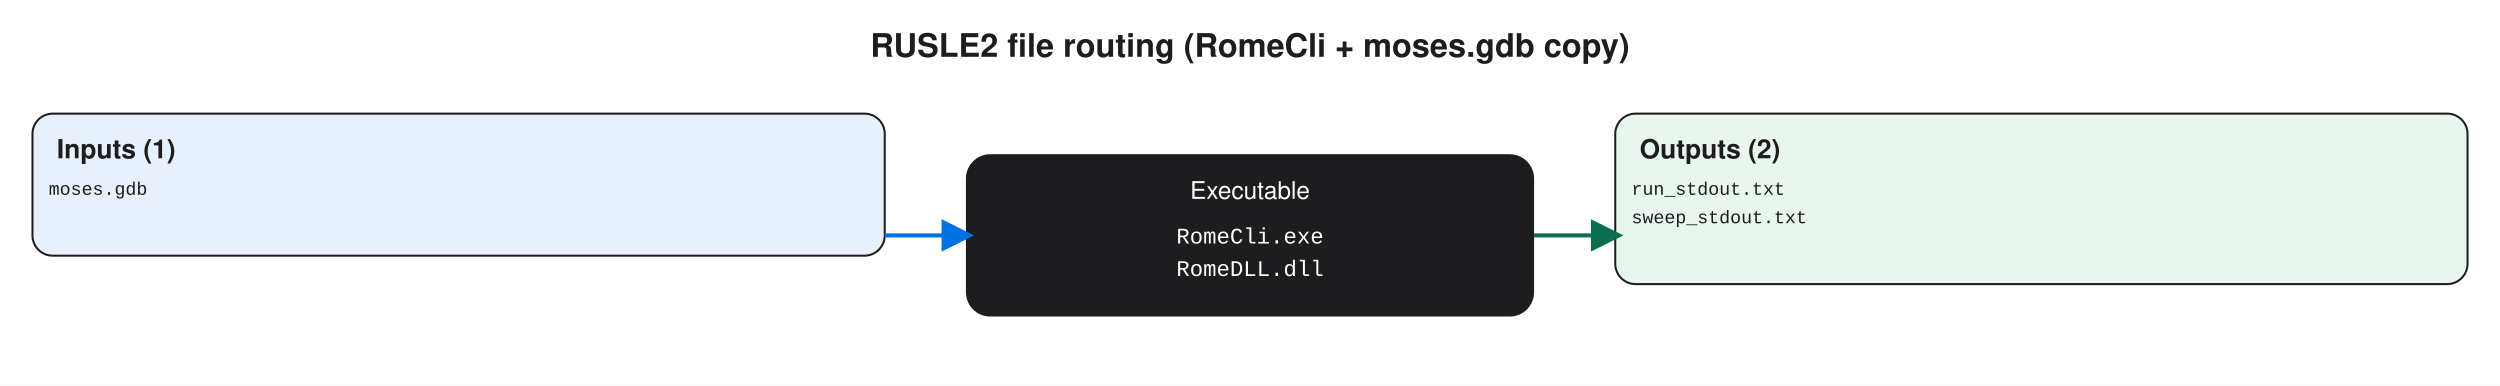
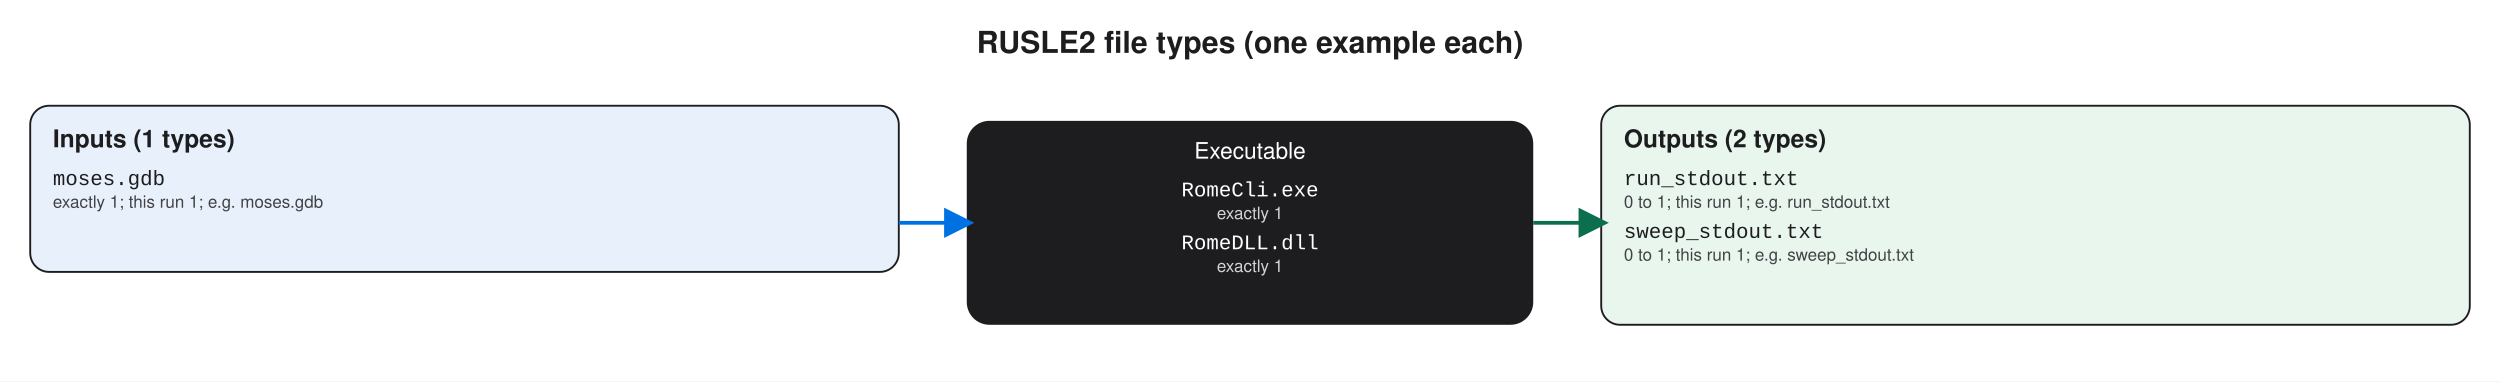
- <svg xmlns="http://www.w3.org/2000/svg" width="1232" height="190" viewBox="0 0 1232 190">
+ <svg xmlns="http://www.w3.org/2000/svg" width="1324" height="202" viewBox="0 0 1324 202">
  <defs>
    <marker id="arrow" markerWidth="8" markerHeight="8" refX="6" refY="4" orient="auto">
      <polygon points="0 0, 8 4, 0 8" fill="#0071e3" />
    </marker>
    <marker id="arrow2" markerWidth="8" markerHeight="8" refX="6" refY="4" orient="auto">
      <polygon points="0 0, 8 4, 0 8" fill="#0b6e4f" />
    </marker>
  </defs>
  <rect width="100%" height="100%" fill="#ffffff" />
-   <text x="616.0" y="28" text-anchor="middle" font-family="Helvetica, Arial, sans-serif" font-size="16" font-weight="700" fill="#1d1d1f">RUSLE2 file routing (RomeCli + moses.gdb copy)</text>
-   <rect x="16" y="56" width="420" height="70" rx="10" fill="#e8f1fb" stroke="#1d1d1f" />
-   <text x="28" y="78" font-family="Helvetica, Arial, sans-serif" font-size="13" font-weight="700" fill="#1d1d1f">Inputs (1)</text>
-   <text x="24.0" y="96" font-family="Consolas, Courier New, monospace" font-size="9" fill="#1d1d1f">moses.gdb</text>
-   <rect x="476" y="76" width="280" height="80" rx="12" fill="#1d1d1f" />
-   <text x="616.0" y="98" text-anchor="middle" font-family="Helvetica, Arial, sans-serif" font-size="12" fill="#fff">Executable</text>
-   <text x="616.0" y="120" text-anchor="middle" font-family="Consolas, Courier New, monospace" font-size="11" fill="#fff">RomeCli.exe</text>
-   <text x="616.0" y="136" text-anchor="middle" font-family="Consolas, Courier New, monospace" font-size="11" fill="#fff">RomeDLL.dll</text>
-   <rect x="796" y="56" width="420" height="84" rx="10" fill="#e8f6ee" stroke="#1d1d1f" />
-   <text x="808" y="78" font-family="Helvetica, Arial, sans-serif" font-size="13" font-weight="700" fill="#1d1d1f">Outputs (2)</text>
-   <text x="804.0" y="96" font-family="Consolas, Courier New, monospace" font-size="9" fill="#1d1d1f">run_stdout.txt</text>
-   <text x="804.0" y="110" font-family="Consolas, Courier New, monospace" font-size="9" fill="#1d1d1f">sweep_stdout.txt</text>
-   <line x1="436" y1="116.0" x2="476" y2="116.0" stroke="#0071e3" stroke-width="2" marker-end="url(#arrow)" />
-   <line x1="756" y1="116.0" x2="796" y2="116.0" stroke="#0b6e4f" stroke-width="2" marker-end="url(#arrow2)" />
+   <text x="662.0" y="28" text-anchor="middle" font-family="Helvetica, Arial, sans-serif" font-size="16" font-weight="700" fill="#1d1d1f">RUSLE2 file types (one example each)</text>
+   <rect x="16" y="56" width="460" height="88" rx="10" fill="#e8f1fb" stroke="#1d1d1f" />
+   <text x="28" y="78" font-family="Helvetica, Arial, sans-serif" font-size="13" font-weight="700" fill="#1d1d1f">Inputs (1 types)</text>
+   <text x="28" y="98" font-family="Consolas, Courier New, monospace" font-size="11" fill="#1d1d1f">moses.gdb</text>
+   <text x="28" y="110" font-family="Helvetica, Arial, sans-serif" font-size="9" fill="#424245">exactly 1; this run 1; e.g. moses.gdb</text>
+   <rect x="512" y="64" width="300" height="108" rx="12" fill="#1d1d1f" />
+   <text x="662.0" y="84" text-anchor="middle" font-family="Helvetica, Arial, sans-serif" font-size="12" fill="#fff">Executable</text>
+   <text x="662.0" y="104" text-anchor="middle" font-family="Consolas, Courier New, monospace" font-size="11" fill="#fff">RomeCli.exe</text>
+   <text x="662.0" y="116" text-anchor="middle" font-family="Helvetica, Arial, sans-serif" font-size="9" fill="#d2d2d7">exactly 1</text>
+   <text x="662.0" y="132" text-anchor="middle" font-family="Consolas, Courier New, monospace" font-size="11" fill="#fff">RomeDLL.dll</text>
+   <text x="662.0" y="144" text-anchor="middle" font-family="Helvetica, Arial, sans-serif" font-size="9" fill="#d2d2d7">exactly 1</text>
+   <rect x="848" y="56" width="460" height="116" rx="10" fill="#e8f6ee" stroke="#1d1d1f" />
+   <text x="860" y="78" font-family="Helvetica, Arial, sans-serif" font-size="13" font-weight="700" fill="#1d1d1f">Outputs (2 types)</text>
+   <text x="860" y="98" font-family="Consolas, Courier New, monospace" font-size="11" fill="#1d1d1f">run_stdout.txt</text>
+   <text x="860" y="110" font-family="Helvetica, Arial, sans-serif" font-size="9" fill="#424245">0 to 1; this run 1; e.g. run_stdout.txt</text>
+   <text x="860" y="126" font-family="Consolas, Courier New, monospace" font-size="11" fill="#1d1d1f">sweep_stdout.txt</text>
+   <text x="860" y="138" font-family="Helvetica, Arial, sans-serif" font-size="9" fill="#424245">0 to 1; this run 1; e.g. sweep_stdout.txt</text>
+   <line x1="476" y1="118.0" x2="512" y2="118.0" stroke="#0071e3" stroke-width="2" marker-end="url(#arrow)" />
+   <line x1="812" y1="118.0" x2="848" y2="118.0" stroke="#0b6e4f" stroke-width="2" marker-end="url(#arrow2)" />
</svg>
